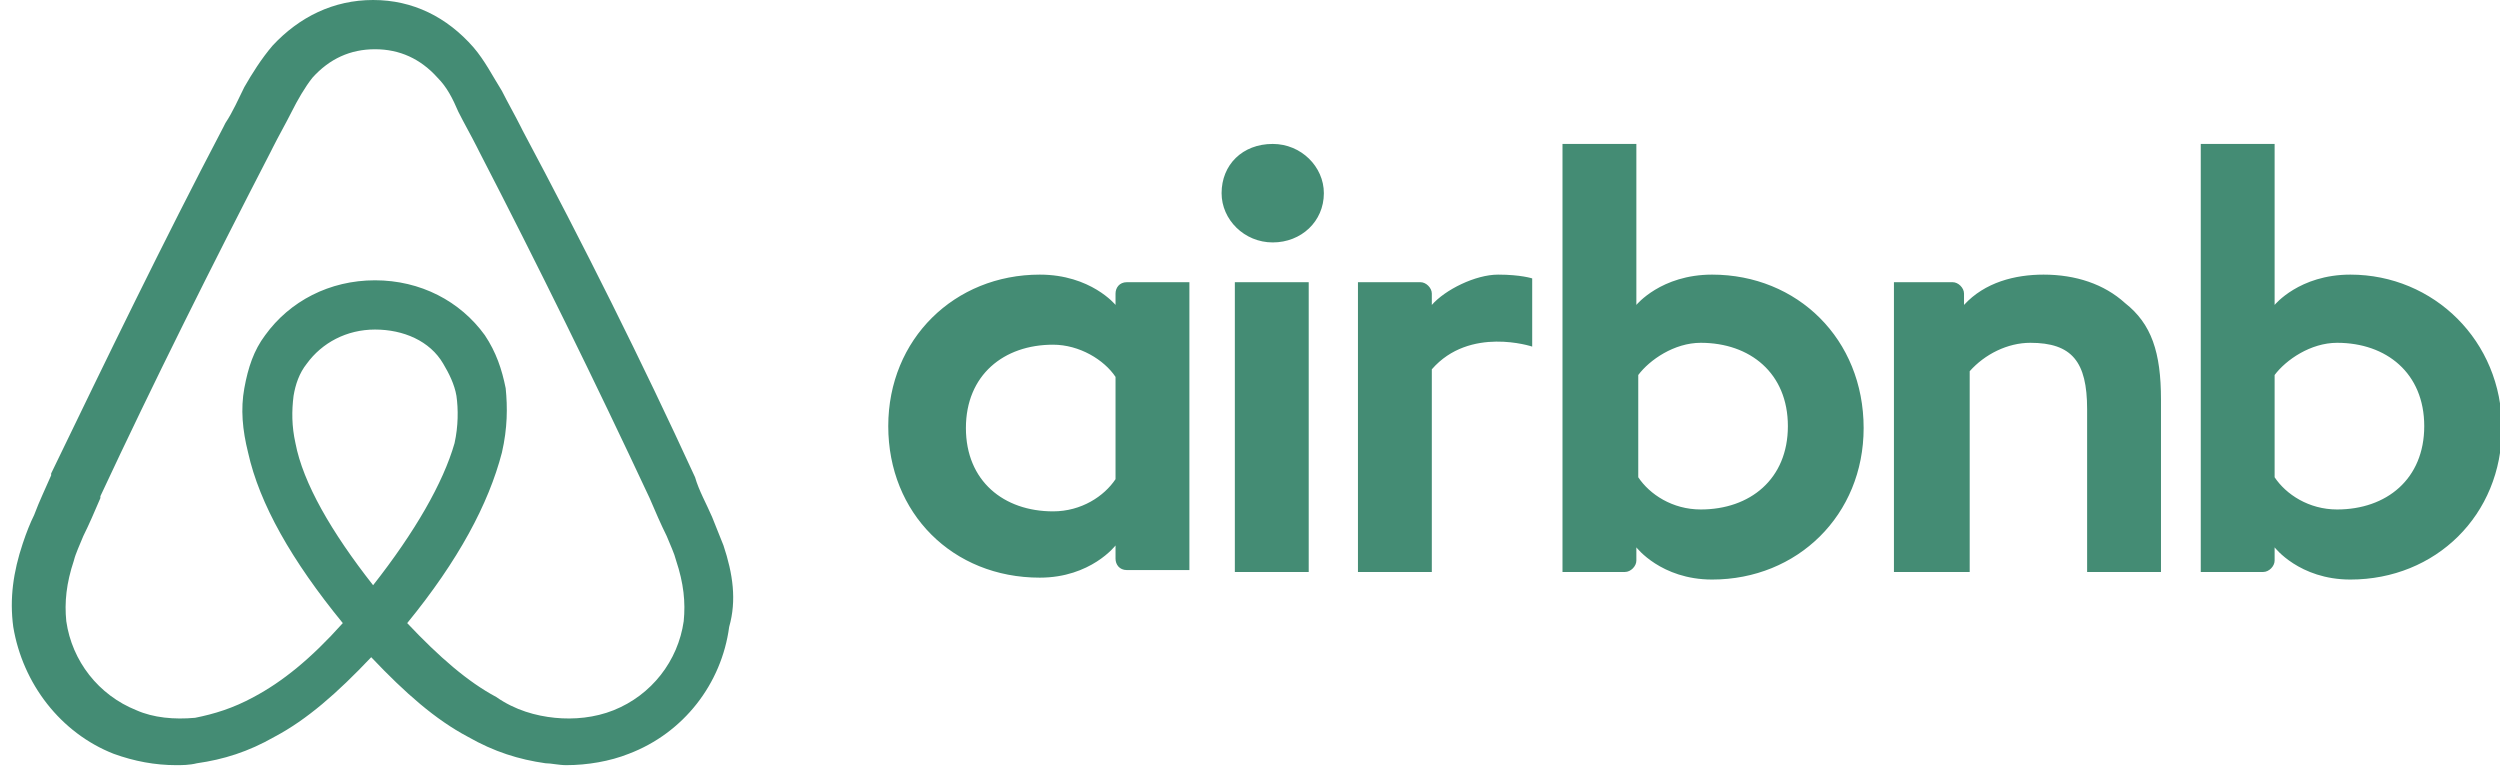
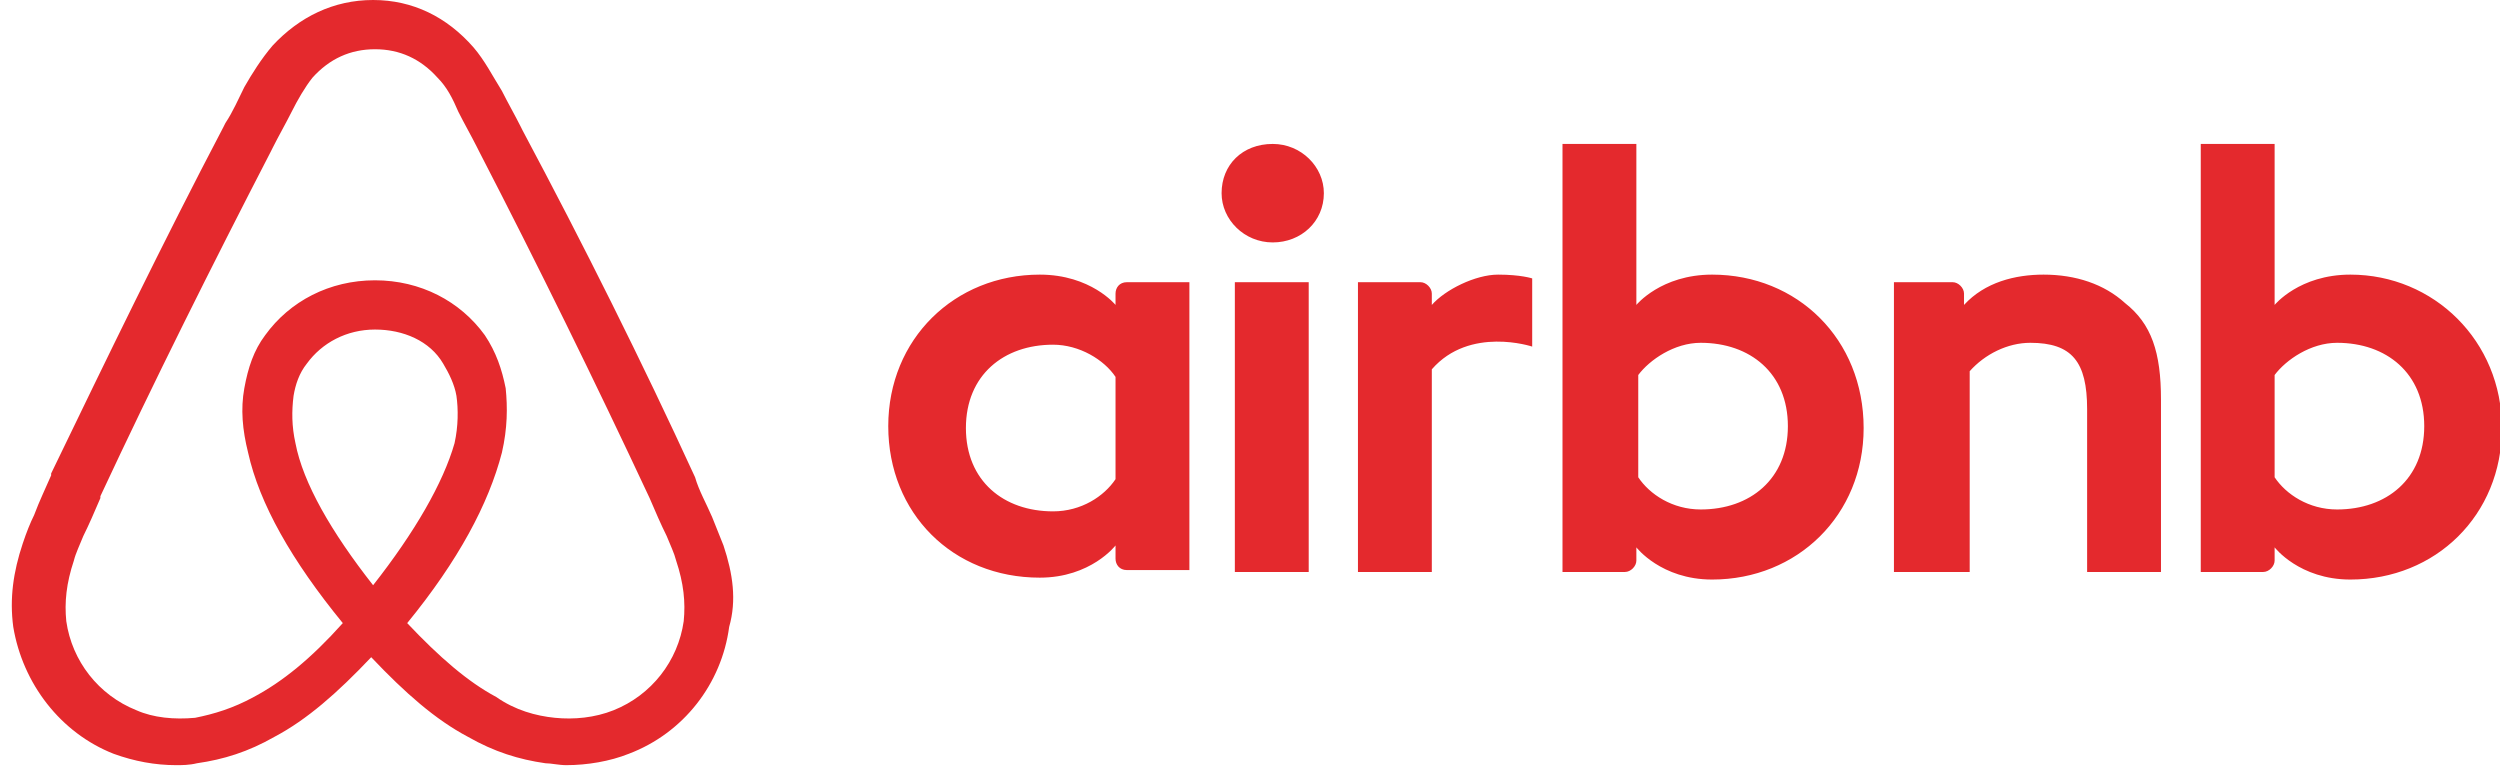
<svg xmlns="http://www.w3.org/2000/svg" version="1.1" id="Layer_1" x="0px" y="0px" viewBox="0 0 132 41" style="enable-background:new 0 0 132 41;" xml:space="preserve">
  <style type="text/css">
- 	.st0{fill:#448C74;}
+ 	.st0{fill:#e4292d;}
</style>
  <path class="st0" d="M69.9,10.2c0,1.5-1.2,2.6-2.7,2.6s-2.7-1.2-2.7-2.6c0-1.5,1.1-2.6,2.7-2.6C68.7,7.6,69.9,8.8,69.9,10.2z   M58.9,15.5v0.6c0,0-1.3-1.6-4-1.6c-4.5,0-8,3.4-8,8c0,4.6,3.4,8,8,8c2.7,0,4-1.7,4-1.7v0.7c0,0.3,0.2,0.6,0.6,0.6h3.3V14.9h-3.3  C59.1,14.9,58.9,15.2,58.9,15.5z M58.9,25.3c-0.6,0.9-1.8,1.7-3.3,1.7c-2.6,0-4.6-1.6-4.6-4.4c0-2.8,2-4.4,4.6-4.4  c1.4,0,2.7,0.8,3.3,1.7V25.3z M65.2,14.9h3.9v15.3h-3.9V14.9z M124.1,14.5c-2.7,0-4,1.6-4,1.6V7.6h-3.9v22.6h3.3  c0.3,0,0.6-0.3,0.6-0.6v-0.7c0,0,1.3,1.7,4,1.7c4.5,0,8-3.4,8-8S128.5,14.5,124.1,14.5z M123.4,26.9c-1.5,0-2.7-0.8-3.3-1.7v-5.4  c0.6-0.8,1.9-1.7,3.3-1.7c2.6,0,4.6,1.6,4.6,4.4C128,25.3,126,26.9,123.4,26.9z M114.1,21.1v9.1h-3.9v-8.6c0-2.5-0.8-3.5-3-3.5  c-1.2,0-2.4,0.6-3.2,1.5v10.6H100V14.9h3.1c0.3,0,0.6,0.3,0.6,0.6v0.6c1.1-1.2,2.7-1.6,4.2-1.6c1.7,0,3.2,0.5,4.3,1.5  C113.6,17.1,114.1,18.6,114.1,21.1z M90.4,14.5c-2.7,0-4,1.6-4,1.6V7.6h-3.9v22.6h3.3c0.3,0,0.6-0.3,0.6-0.6v-0.7c0,0,1.3,1.7,4,1.7  c4.5,0,8-3.4,8-8C98.4,17.9,94.9,14.5,90.4,14.5z M89.8,26.9c-1.5,0-2.7-0.8-3.3-1.7v-5.4c0.6-0.8,1.9-1.7,3.3-1.7  c2.6,0,4.6,1.6,4.6,4.4C94.4,25.3,92.4,26.9,89.8,26.9z M79.1,14.5c1.2,0,1.8,0.2,1.8,0.2v3.6c0,0-3.3-1.1-5.3,1.2v10.7h-3.9V14.9  H75c0.3,0,0.6,0.3,0.6,0.6v0.6C76.3,15.3,77.9,14.5,79.1,14.5z M38.2,28.8c-0.2-0.5-0.4-1-0.6-1.5c-0.3-0.7-0.7-1.4-0.9-2.1l0,0  c-2.8-6.1-5.9-12.3-9.1-18.3l-0.1-0.2c-0.3-0.6-0.7-1.3-1-1.9C26,4,25.6,3.2,25,2.5C23.6,0.9,21.8,0,19.7,0c-2.1,0-3.9,0.9-5.3,2.4  c-0.6,0.7-1.1,1.5-1.5,2.2c-0.3,0.6-0.6,1.3-1,1.9l-0.1,0.2c-3.2,6.1-6.2,12.3-9.1,18.3l0,0.1c-0.3,0.7-0.6,1.3-0.9,2.1  c-0.2,0.4-0.4,0.9-0.6,1.5c-0.5,1.5-0.7,2.9-0.5,4.4c0.5,3,2.5,5.6,5.3,6.7c1.1,0.4,2.2,0.6,3.3,0.6c0.3,0,0.7,0,1.1-0.1  c1.4-0.2,2.7-0.6,4.1-1.4c1.7-0.9,3.3-2.3,5.1-4.2c1.8,1.9,3.4,3.3,5.1,4.2c1.4,0.8,2.7,1.2,4.1,1.4c0.3,0,0.7,0.1,1.1,0.1  c1.1,0,2.3-0.2,3.3-0.6c2.9-1.1,4.9-3.7,5.3-6.7C38.9,31.7,38.7,30.3,38.2,28.8z M19.7,30.9c-2.2-2.8-3.7-5.4-4.1-7.5  c-0.2-0.9-0.2-1.7-0.1-2.5c0.1-0.6,0.3-1.2,0.7-1.7c0.8-1.1,2.1-1.8,3.6-1.8c1.5,0,2.9,0.6,3.6,1.8c0.3,0.5,0.6,1.1,0.7,1.7  c0.1,0.7,0.1,1.6-0.1,2.5C23.4,25.5,21.9,28.1,19.7,30.9z M36.1,32.8c-0.3,2.1-1.7,3.9-3.7,4.7c-1,0.4-2.1,0.5-3.1,0.4  c-1-0.1-2.1-0.4-3.1-1.1c-1.5-0.8-3-2.1-4.7-3.9c2.7-3.3,4.3-6.3,5-9c0.3-1.3,0.3-2.4,0.2-3.4c-0.2-1-0.5-1.9-1.1-2.8  c-1.3-1.8-3.4-2.9-5.8-2.9s-4.5,1.1-5.8,2.9c-0.6,0.8-0.9,1.7-1.1,2.8c-0.2,1.1-0.1,2.2,0.2,3.4c0.6,2.7,2.3,5.7,5,9  c-1.7,1.9-3.2,3.1-4.7,3.9c-1.1,0.6-2.1,0.9-3.1,1.1c-1.1,0.1-2.2,0-3.1-0.4c-2-0.8-3.4-2.6-3.7-4.7c-0.1-1,0-2,0.4-3.2  c0.1-0.4,0.3-0.8,0.5-1.3c0.3-0.6,0.6-1.3,0.9-2l0-0.1c2.8-6,5.9-12.2,9-18.2l0.1-0.2c0.3-0.6,0.7-1.3,1-1.9  c0.3-0.6,0.7-1.3,1.1-1.8c0.9-1,2-1.5,3.3-1.5c1.3,0,2.4,0.5,3.3,1.5c0.5,0.5,0.8,1.1,1.1,1.8c0.3,0.6,0.7,1.3,1,1.9l0.1,0.2  c3.1,6,6.1,12.1,9,18.3v0c0.3,0.7,0.6,1.4,0.9,2c0.2,0.5,0.4,0.9,0.5,1.3C36.1,30.8,36.2,31.8,36.1,32.8z" />
</svg>
